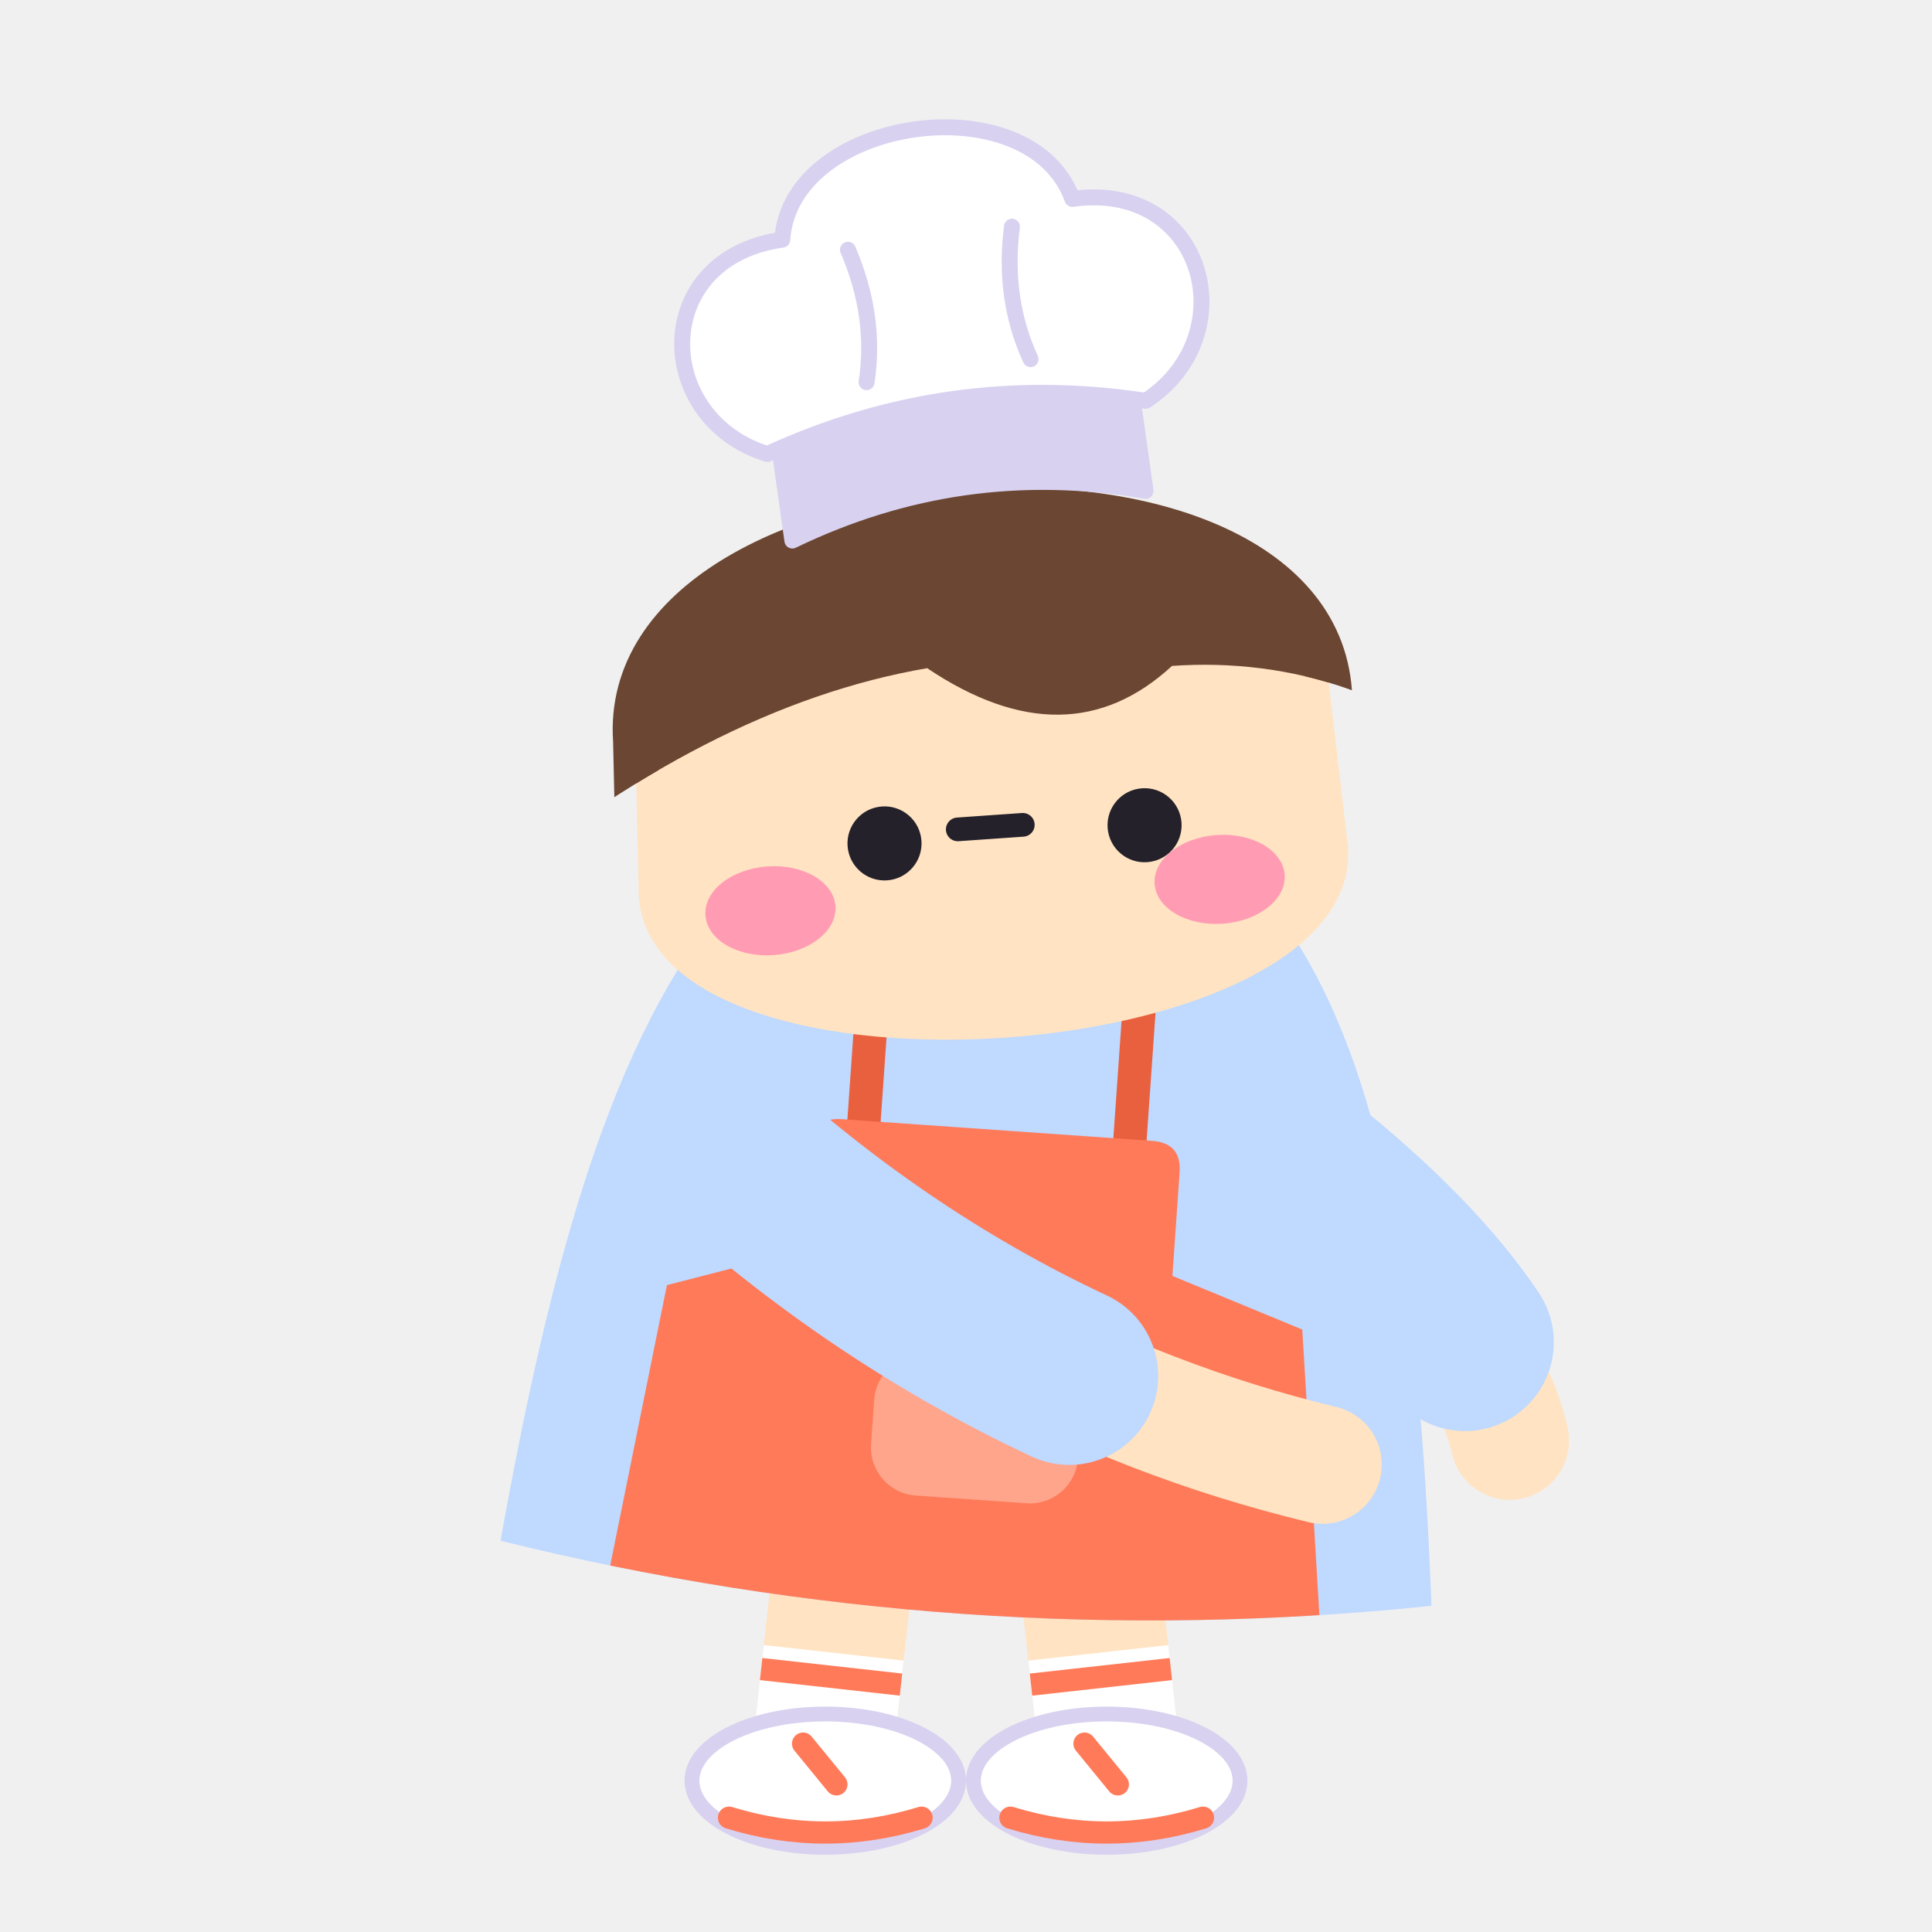
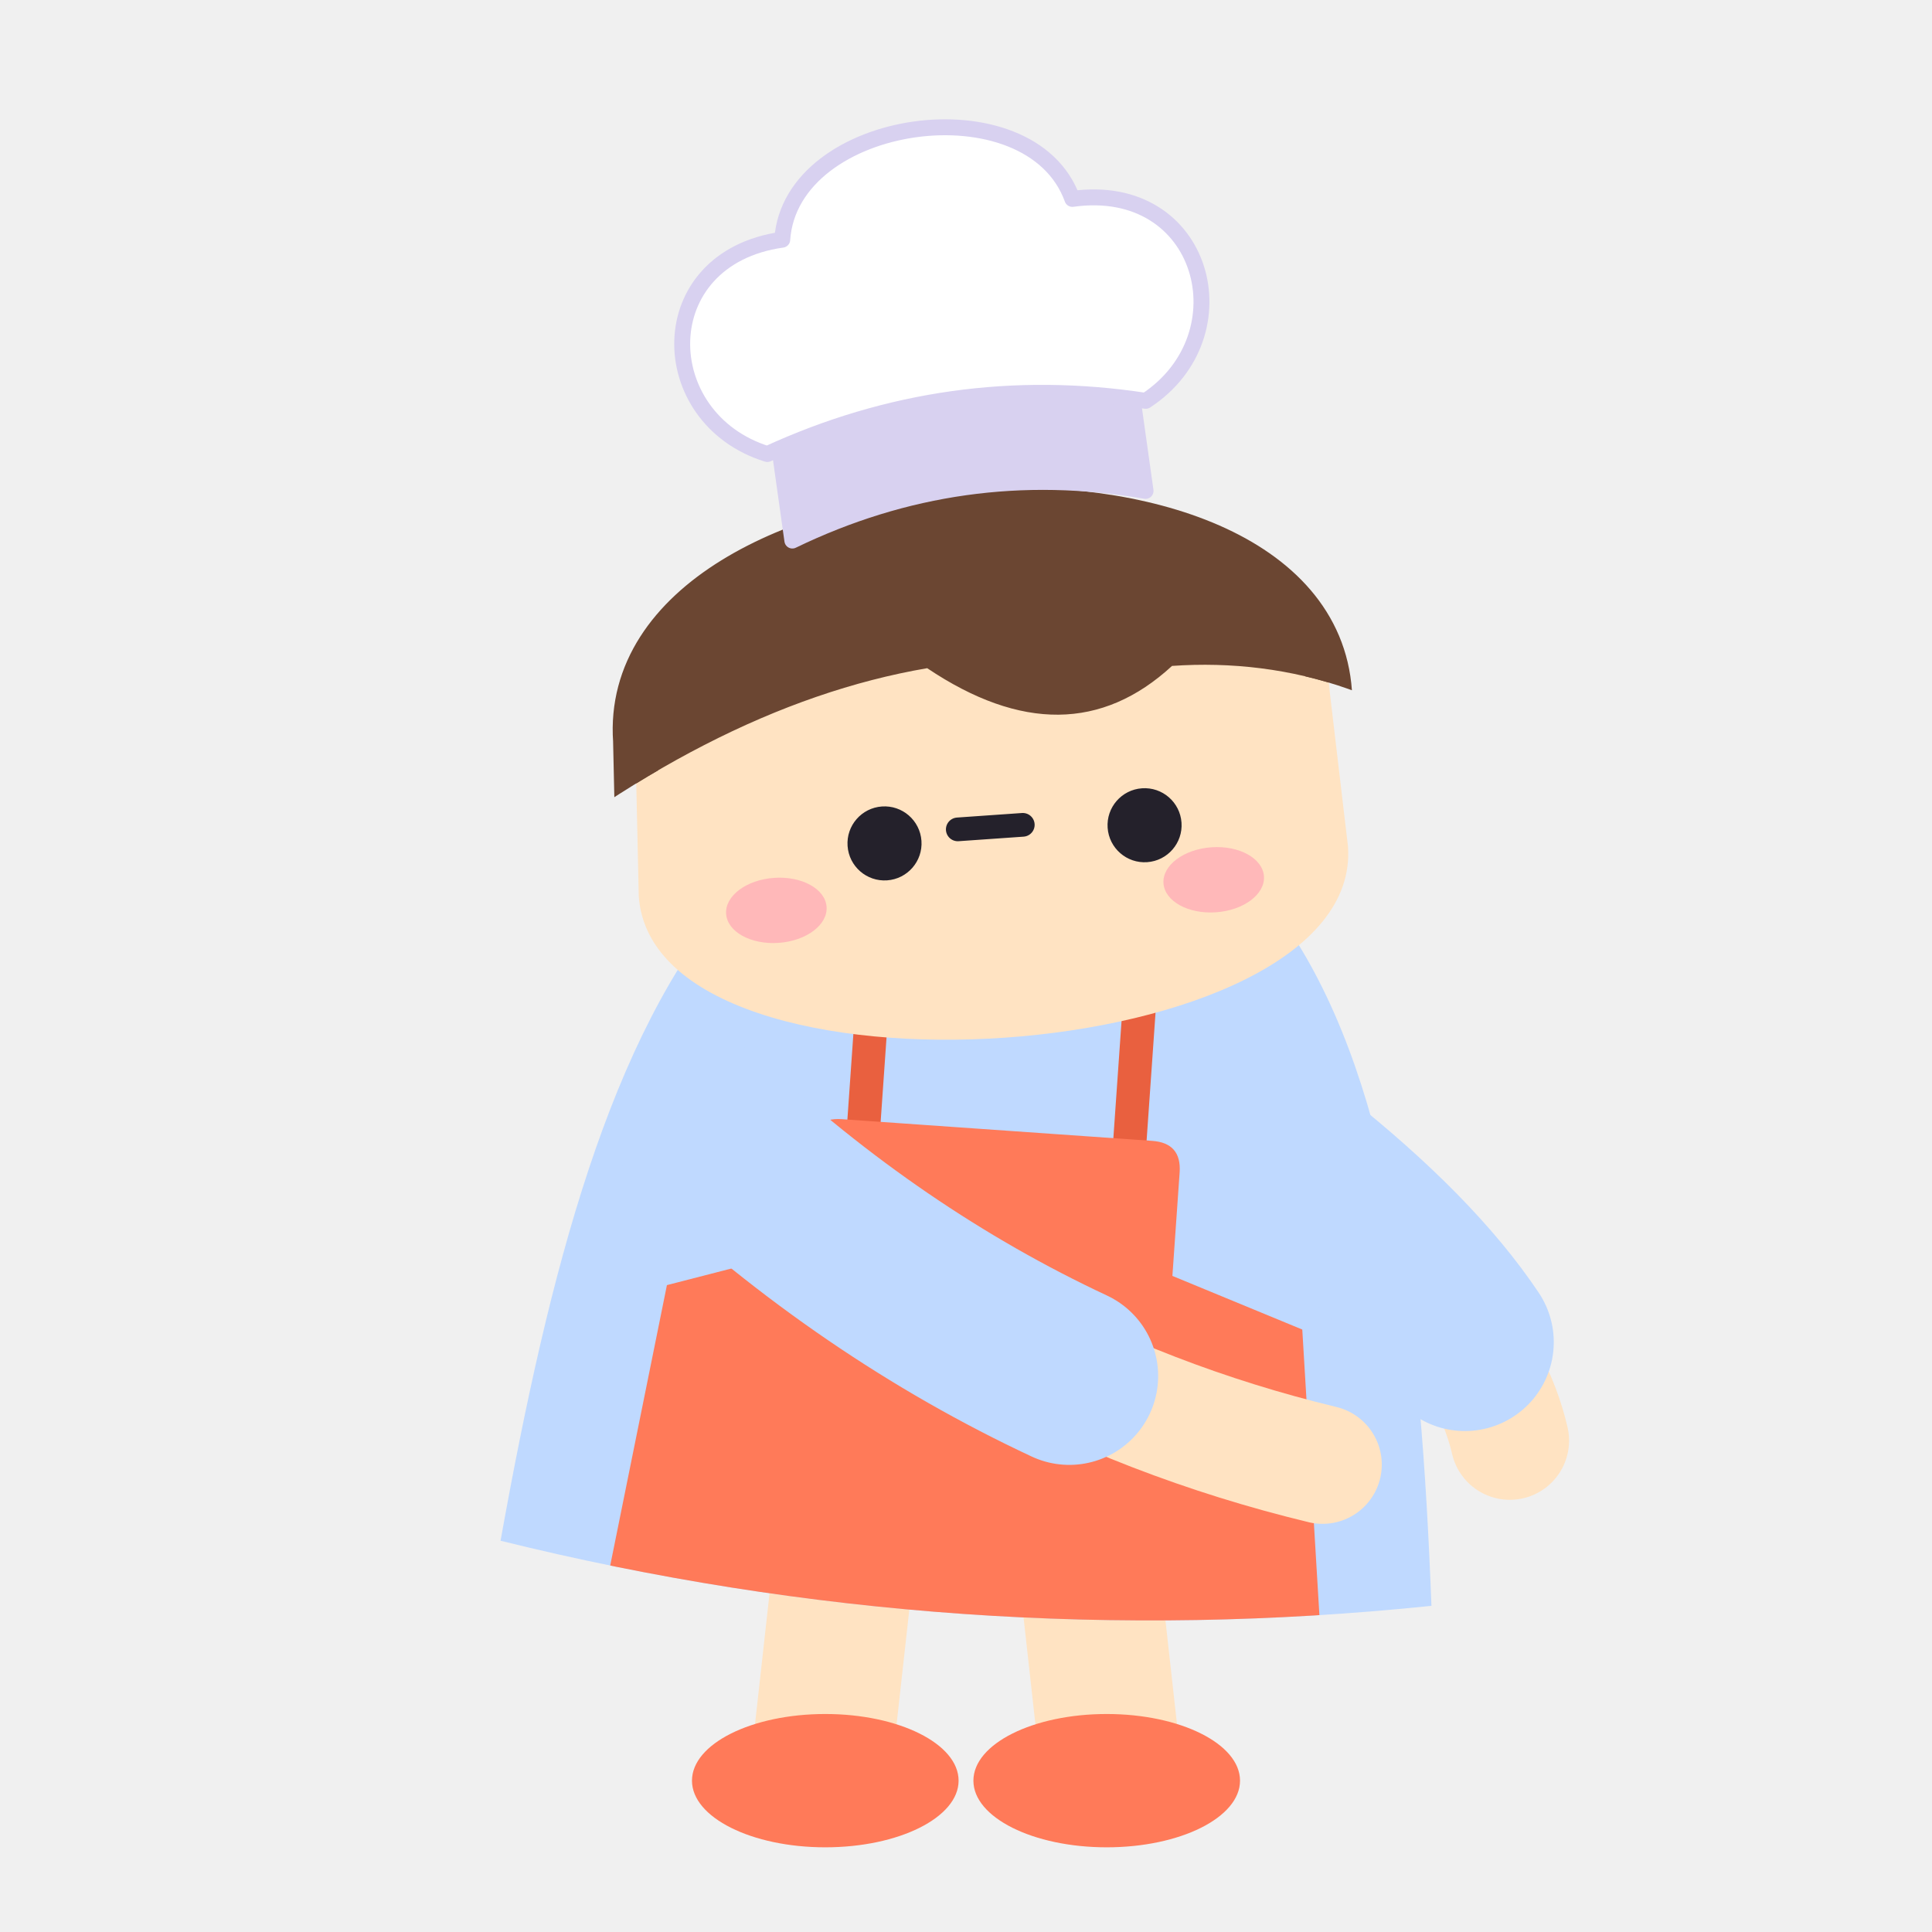
<svg xmlns="http://www.w3.org/2000/svg" viewBox="0 0 480 480" width="480" height="480">
  <g transform="translate(240 470) scale(0.92) translate(-240 -470)">
    <g>
      <path d="M208 372 L202 426" stroke="#FFE3C2" stroke-width="38" stroke-linecap="round" />
-       <path d="M204.28 405.48 L202 426" stroke="#FFFFFF" stroke-width="38" />
-       <circle cx="202" cy="426" r="19" fill="#FFFFFF" />
-       <path d="M222.444 414.058 L184.676 409.862" stroke="#FF7A59" stroke-width="6" />
      <g transform="rotate(0 202 440)">
-         <ellipse cx="202" cy="440" rx="36" ry="18" fill="#FFFFFF" stroke="#D8D1F0" stroke-width="4" />
-         <path d="M176 450 q26 8 52 0" stroke="#FF7A59" stroke-width="6" stroke-linecap="round" fill="none" />
-         <path d="M196 430 l9 11" stroke="#FF7A59" stroke-width="6" stroke-linecap="round" />
+         <ellipse cx="202" cy="440" rx="36" ry="18" fill="#FF7A59" />
      </g>
      <path d="M272 372 L278 426" stroke="#FFE3C2" stroke-width="38" stroke-linecap="round" />
-       <path d="M275.72 405.48 L278 426" stroke="#FFFFFF" stroke-width="38" />
-       <circle cx="278" cy="426" r="19" fill="#FFFFFF" />
-       <path d="M295.324 409.862 L257.556 414.058" stroke="#FF7A59" stroke-width="6" />
      <g transform="rotate(0 278 440)">
-         <ellipse cx="278" cy="440" rx="36" ry="18" fill="#FFFFFF" stroke="#D8D1F0" stroke-width="4" />
-         <path d="M252 450 q26 8 52 0" stroke="#FF7A59" stroke-width="6" stroke-linecap="round" fill="none" />
-         <path d="M272 430 l9 11" stroke="#FF7A59" stroke-width="6" stroke-linecap="round" />
+         <ellipse cx="278" cy="440" rx="36" ry="18" fill="#FF7A59" />
      </g>
      <g transform="translate(0 0) rotate(4 240 384)">
        <clipPath id="c8">
          <path d="M164 206 C134 246 122 310 114 384 Q240 406 366 384 C358 310 346 246 316 206 Z" />
        </clipPath>
        <path d="M164 206 C134 246 122 310 114 384 Q240 406 366 384 C358 310 346 246 316 206 Z" fill="#BFD9FF" />
        <g clip-path="url(#c8)">
          <path d="M204 216 V268 M276 216 V268" stroke="#E9603F" stroke-width="9" stroke-linecap="round" />
          <path d="M198 264 H282 Q290 264 290 272 V300 L326 312 L338 404 H142 L154 312 L190 300 V272 Q190 264 198 264 Z" fill="#FF7A59" />
-           <rect x="212" y="326" width="56" height="38" rx="13" fill="#FFA58C" />
        </g>
        <g transform="rotate(-8 240 236)">
          <path d="M146 152 C146 78 334 78 334 152 L336 194 C336 254 144 254 144 194 Z" fill="#FFE3C2" />
          <clipPath id="hchef">
            <path d="M100 40 H380 V182 C356 154 324 142 292 142 Q262 166 226 138 Q166 144 100 192 Z" />
          </clipPath>
          <path d="M146 152 C146 78 334 78 334 152 L336 194 C336 254 144 254 144 194 Z" fill="#6B4632" stroke="#6B4632" stroke-width="12" stroke-linejoin="round" clip-path="url(#hchef)" />
          <g transform="translate(240 96) rotate(-4) scale(0.86) translate(-240 -150)">
            <path d="M184 152 Q240 134 296 152 L296 122 Q240 106 184 122 Z" fill="#D8D1F0" stroke="#D8D1F0" stroke-width="5" stroke-linejoin="round" />
            <path d="M180 124 C146 108 152 58 194 58 C202 20 278 20 286 58 C328 58 334 108 300 124 Q240 106 180 124 Z" fill="#FFFFFF" stroke="#D8D1F0" stroke-width="5" stroke-linejoin="round" />
-             <path d="M214 64 q6 22 0 42 M266 64 q-6 22 0 42" stroke="#D8D1F0" stroke-width="5" stroke-linecap="round" fill="none" />
          </g>
          <g transform="translate(240 178) scale(0.8) translate(-240 -262)">
-             <ellipse cx="164" cy="290" rx="22" ry="15" fill="#FF8FB1" opacity="0.85" />
-             <ellipse cx="316" cy="290" rx="22" ry="15" fill="#FF8FB1" opacity="0.85" />
+             <ellipse cx="166" cy="290" rx="17" ry="11" fill="#FF8FB1" opacity="0.51" />
+             <ellipse cx="314" cy="290" rx="17" ry="11" fill="#FF8FB1" opacity="0.51" />
            <path d="M229 267 h22" stroke="#24212B" stroke-width="8" stroke-linecap="round" />
            <circle cx="204" cy="270" r="12.5" fill="#24212B" />
            <circle cx="292" cy="270" r="12.5" fill="#24212B" />
          </g>
        </g>
        <path d="M160 268 Q239.0 332.0 334 348" stroke="#FFE3C2" stroke-width="32" stroke-linecap="round" fill="none" />
        <path d="M160 268 Q208.98 307.68 264.11 328.909" stroke="#BFD9FF" stroke-width="48" stroke-linecap="round" fill="none" />
        <path d="M320 268 Q374.0 305.0 384 338" stroke="#FFE3C2" stroke-width="32" stroke-linecap="round" fill="none" />
        <path d="M320 268 Q353.48 290.94 370.046 312.342" stroke="#BFD9FF" stroke-width="48" stroke-linecap="round" fill="none" />
      </g>
    </g>
  </g>
</svg>
